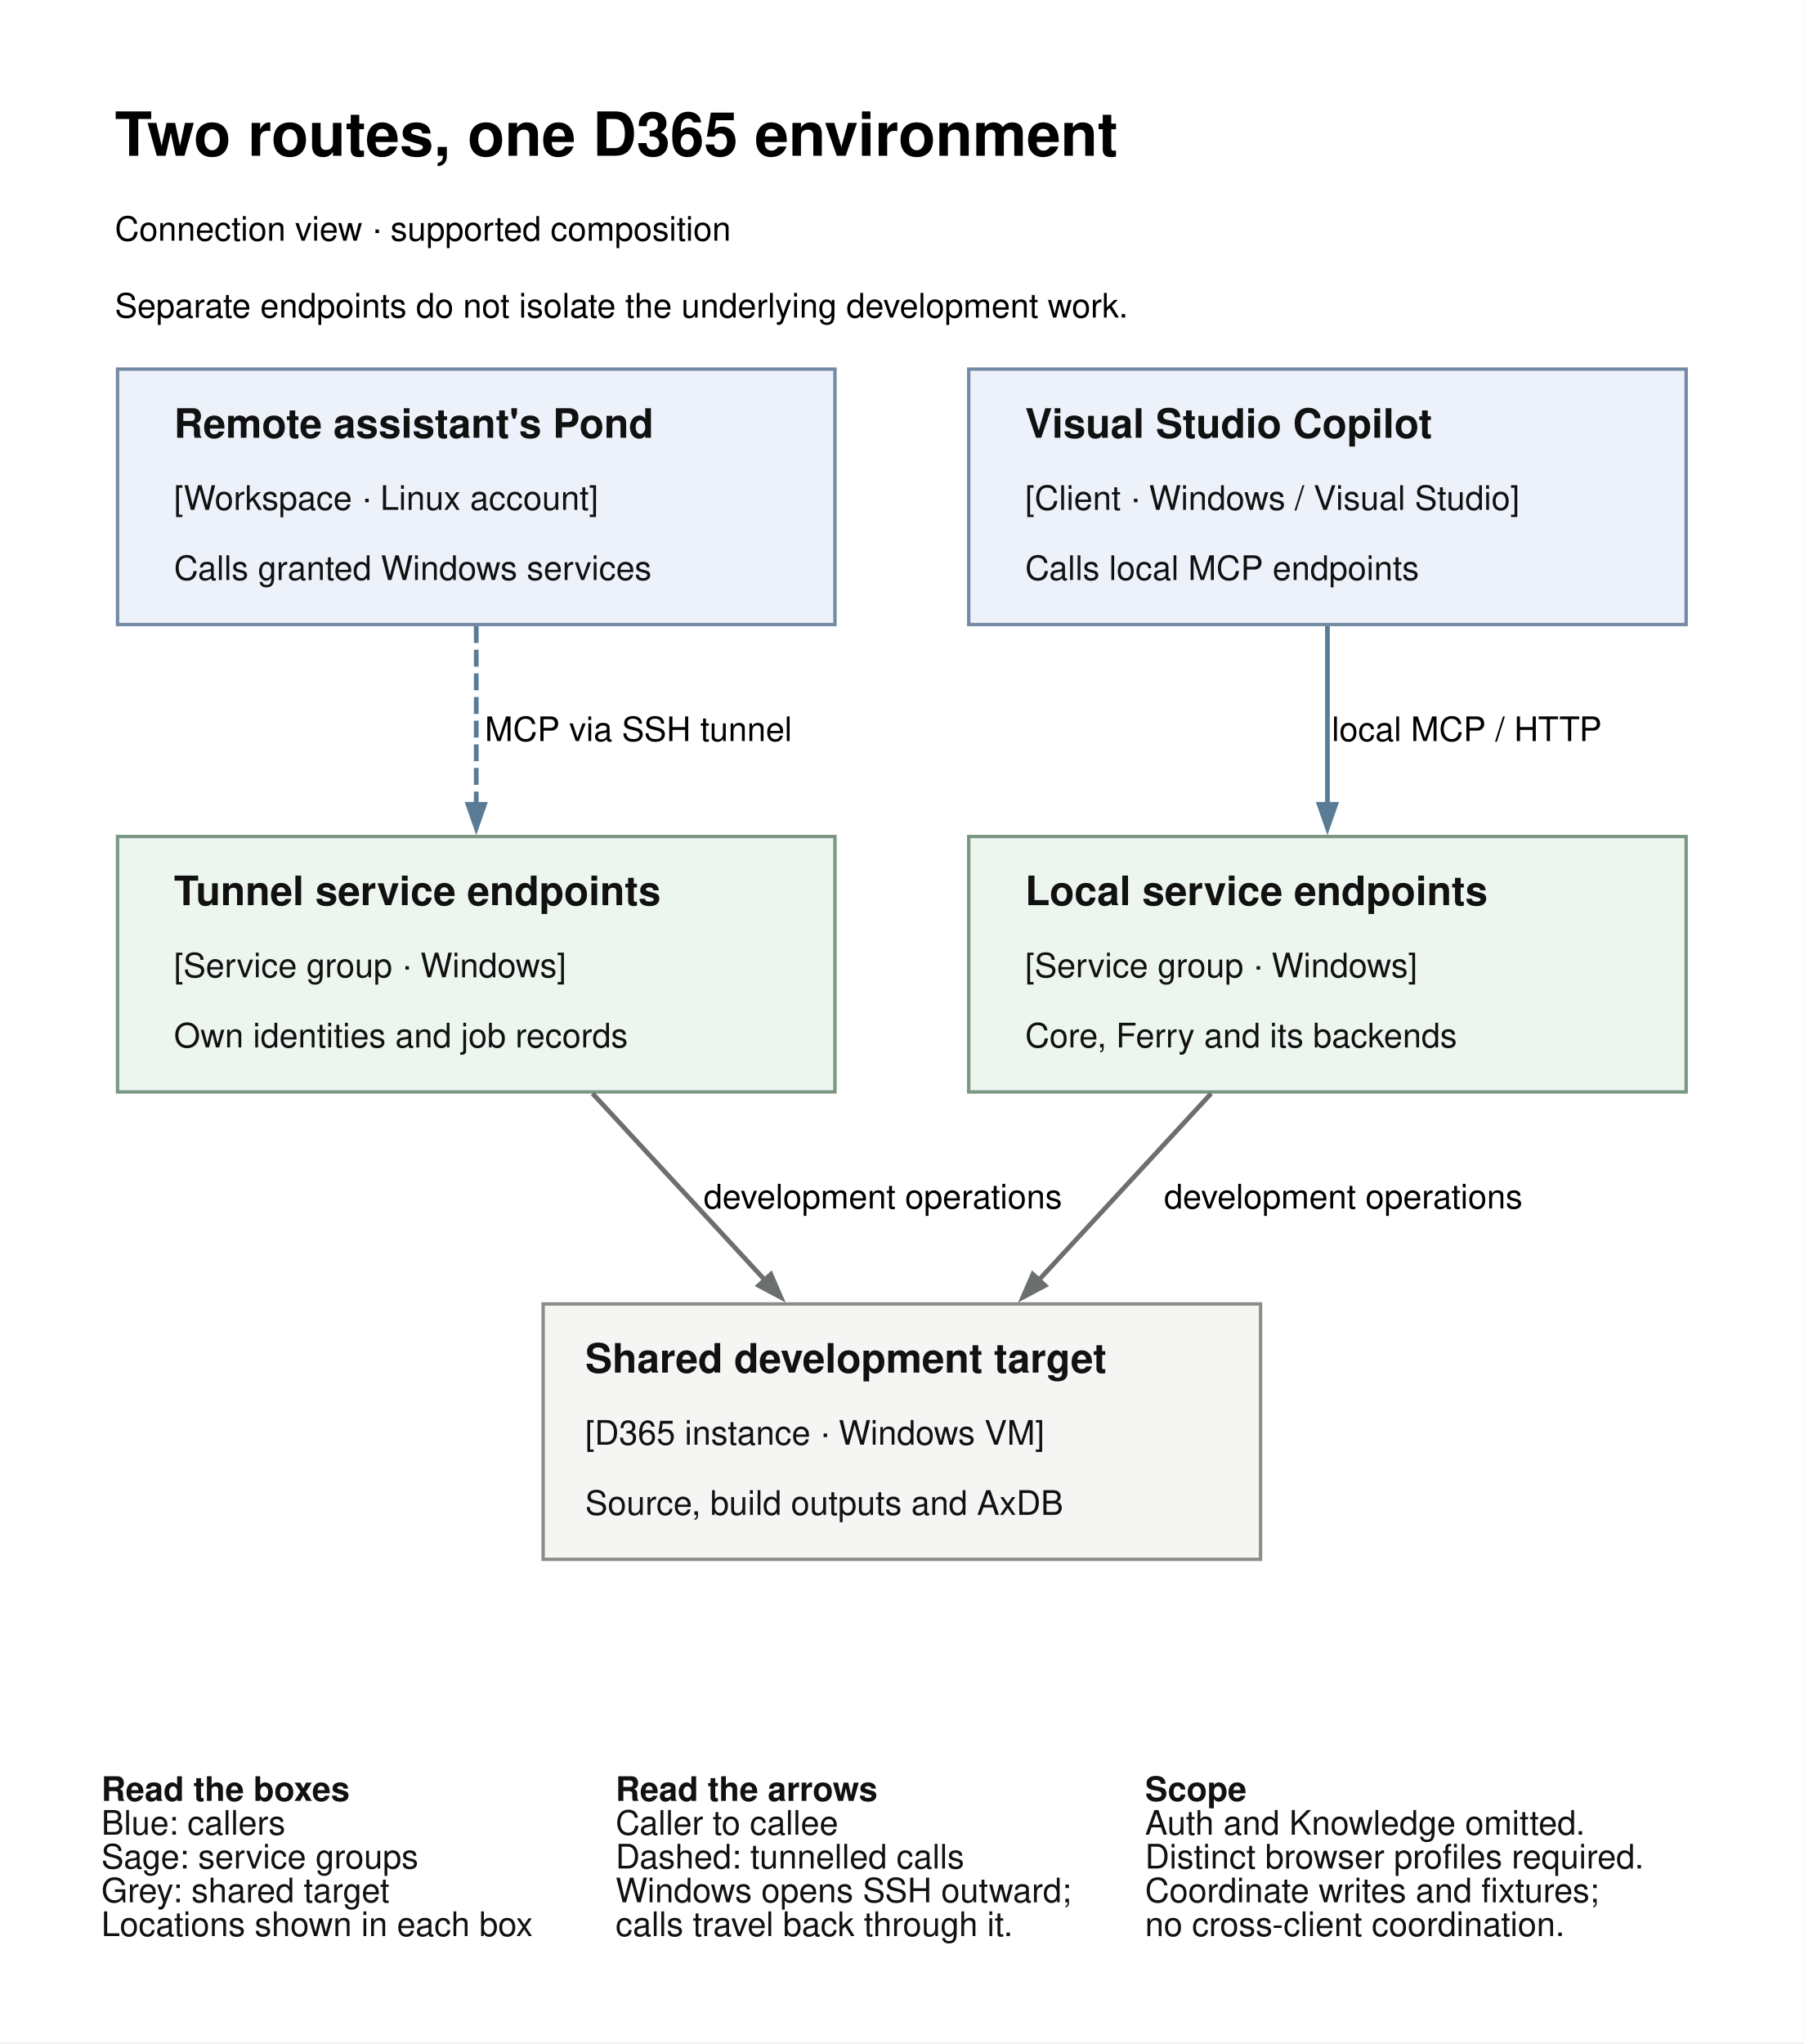
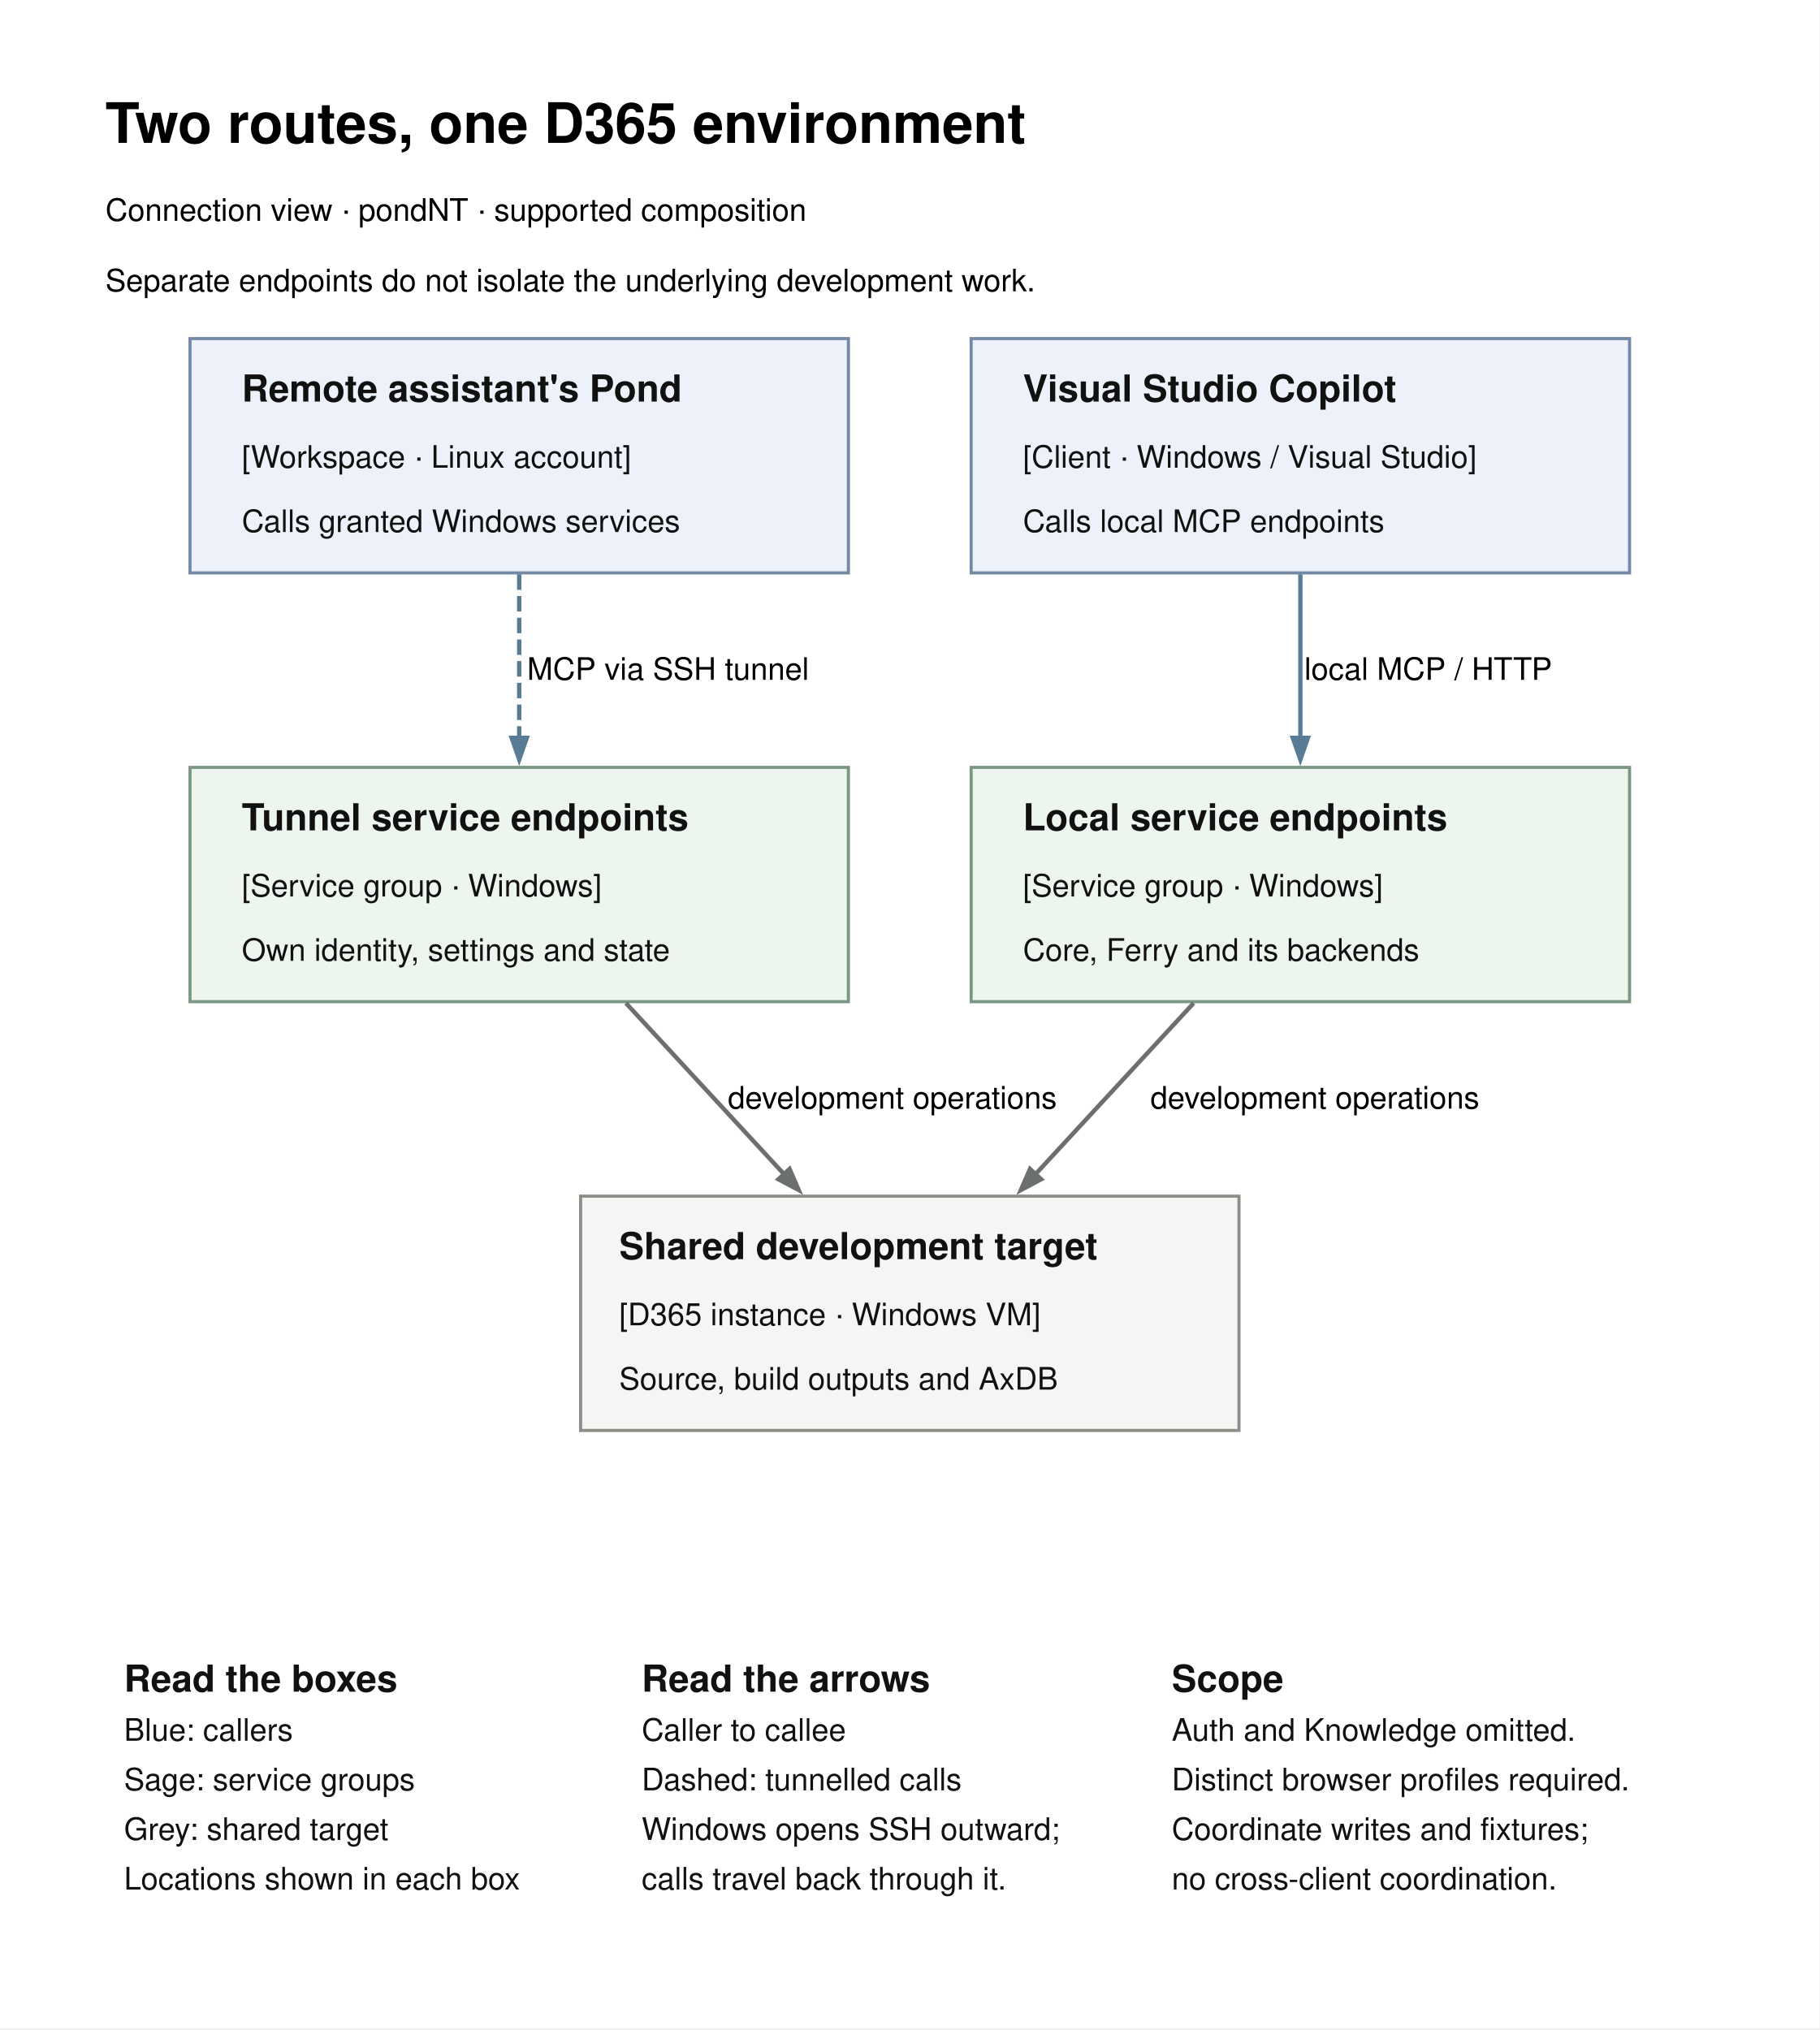
- <svg xmlns="http://www.w3.org/2000/svg" width="534pt" height="605pt" viewBox="0.00 0.00 534.00 605.00">
-   <g id="graph0" class="graph" transform="scale(1 1) rotate(0) translate(18 586.55)">
-     <polygon fill="#ffffff" stroke="none" points="-18,18 -18,-586.55 516,-586.55 516,18 -18,18" />
-     <text xml:space="preserve" text-anchor="start" x="16" y="-540.45" font-family="Helvetica,sans-Serif" font-weight="bold" font-size="18.00">Two routes, one D365 environment</text>
-     <text xml:space="preserve" text-anchor="start" x="16" y="-515.3" font-family="Helvetica,sans-Serif" font-size="10.00">Connection view · supported composition</text>
-     <text xml:space="preserve" text-anchor="start" x="16" y="-492.55" font-family="Helvetica,sans-Serif" font-size="10.00">Separate endpoints do not isolate the underlying development work.</text>
+ <svg xmlns="http://www.w3.org/2000/svg" width="587pt" height="655pt" viewBox="0.00 0.00 587.00 655.00">
+   <g id="graph0" class="graph" transform="scale(1 1) rotate(0) translate(18 636.55)">
+     <polygon fill="#ffffff" stroke="none" points="-18,18 -18,-636.55 569,-636.55 569,18 -18,18" />
+     <text xml:space="preserve" text-anchor="start" x="16" y="-590.45" font-family="Helvetica,sans-Serif" font-weight="bold" font-size="18.00">Two routes, one D365 environment</text>
+     <text xml:space="preserve" text-anchor="start" x="16" y="-565.3" font-family="Helvetica,sans-Serif" font-size="10.00">Connection view · pondNT · supported composition</text>
+     <text xml:space="preserve" text-anchor="start" x="16" y="-542.55" font-family="Helvetica,sans-Serif" font-size="10.00">Separate endpoints do not isolate the underlying development work.</text>
    <g id="node1" class="node">
-       <polygon fill="#edf2fa" stroke="#7489a5" points="229.2,-477.3 16.8,-477.3 16.8,-401.7 229.2,-401.7 229.2,-477.3" />
-       <text xml:space="preserve" text-anchor="start" x="33.5" y="-456.98" font-family="Helvetica,sans-Serif" font-weight="bold" font-size="12.00" fill="#111111">Remote assistant's Pond</text>
-       <text xml:space="preserve" text-anchor="start" x="33.5" y="-435.63" font-family="Helvetica,sans-Serif" font-size="10.00" fill="#111111">[Workspace · Linux account]</text>
-       <text xml:space="preserve" text-anchor="start" x="33.5" y="-414.88" font-family="Helvetica,sans-Serif" font-size="10.00" fill="#111111">Calls granted Windows services</text>
+       <polygon fill="#edf2fa" stroke="#7489a5" points="255.7,-527.3 43.3,-527.3 43.3,-451.7 255.7,-451.7 255.7,-527.3" />
+       <text xml:space="preserve" text-anchor="start" x="60" y="-506.98" font-family="Helvetica,sans-Serif" font-weight="bold" font-size="12.00" fill="#111111">Remote assistant's Pond</text>
+       <text xml:space="preserve" text-anchor="start" x="60" y="-485.63" font-family="Helvetica,sans-Serif" font-size="10.00" fill="#111111">[Workspace · Linux account]</text>
+       <text xml:space="preserve" text-anchor="start" x="60" y="-464.88" font-family="Helvetica,sans-Serif" font-size="10.00" fill="#111111">Calls granted Windows services</text>
    </g>
    <g id="node3" class="node">
-       <polygon fill="#edf5ef" stroke="#7a9783" points="229.2,-338.95 16.8,-338.95 16.8,-263.35 229.2,-263.35 229.2,-338.95" />
-       <text xml:space="preserve" text-anchor="start" x="33.5" y="-318.63" font-family="Helvetica,sans-Serif" font-weight="bold" font-size="12.00" fill="#111111">Tunnel service endpoints</text>
-       <text xml:space="preserve" text-anchor="start" x="33.5" y="-297.28" font-family="Helvetica,sans-Serif" font-size="10.00" fill="#111111">[Service group · Windows]</text>
-       <text xml:space="preserve" text-anchor="start" x="33.5" y="-276.53" font-family="Helvetica,sans-Serif" font-size="10.00" fill="#111111">Own identities and job records</text>
+       <polygon fill="#edf5ef" stroke="#7a9783" points="255.7,-388.95 43.3,-388.95 43.3,-313.35 255.7,-313.35 255.7,-388.95" />
+       <text xml:space="preserve" text-anchor="start" x="60" y="-368.63" font-family="Helvetica,sans-Serif" font-weight="bold" font-size="12.00" fill="#111111">Tunnel service endpoints</text>
+       <text xml:space="preserve" text-anchor="start" x="60" y="-347.28" font-family="Helvetica,sans-Serif" font-size="10.00" fill="#111111">[Service group · Windows]</text>
+       <text xml:space="preserve" text-anchor="start" x="60" y="-326.53" font-family="Helvetica,sans-Serif" font-size="10.00" fill="#111111">Own identity, settings and state</text>
    </g>
    <g id="edge1" class="edge">
-       <path fill="none" stroke="#587b96" stroke-width="1.4" stroke-dasharray="5,2" d="M123,-401.24C123,-384.86 123,-365.45 123,-348.18" />
-       <polygon fill="#587b96" stroke="#587b96" stroke-width="1.4" points="125.45,-348.48 123,-341.48 120.55,-348.48 125.45,-348.48" />
-       <text xml:space="preserve" text-anchor="middle" x="171" y="-367.2" font-family="Helvetica,sans-Serif" font-size="10.00">MCP via SSH tunnel</text>
+       <path fill="none" stroke="#587b96" stroke-width="1.4" stroke-dasharray="5,2" d="M149.5,-451.24C149.5,-434.86 149.5,-415.45 149.5,-398.18" />
+       <polygon fill="#587b96" stroke="#587b96" stroke-width="1.4" points="151.95,-398.48 149.5,-391.48 147.05,-398.48 151.95,-398.48" />
+       <text xml:space="preserve" text-anchor="middle" x="197.5" y="-417.2" font-family="Helvetica,sans-Serif" font-size="10.00">MCP via SSH tunnel</text>
    </g>
    <g id="node2" class="node">
-       <polygon fill="#edf2fa" stroke="#7489a5" points="481.2,-477.3 268.8,-477.3 268.8,-401.7 481.2,-401.7 481.2,-477.3" />
-       <text xml:space="preserve" text-anchor="start" x="285.5" y="-456.98" font-family="Helvetica,sans-Serif" font-weight="bold" font-size="12.00" fill="#111111">Visual Studio Copilot</text>
-       <text xml:space="preserve" text-anchor="start" x="285.5" y="-435.63" font-family="Helvetica,sans-Serif" font-size="10.00" fill="#111111">[Client · Windows / Visual Studio]</text>
-       <text xml:space="preserve" text-anchor="start" x="285.5" y="-414.88" font-family="Helvetica,sans-Serif" font-size="10.00" fill="#111111">Calls local MCP endpoints</text>
+       <polygon fill="#edf2fa" stroke="#7489a5" points="507.7,-527.3 295.3,-527.3 295.3,-451.7 507.7,-451.7 507.7,-527.3" />
+       <text xml:space="preserve" text-anchor="start" x="312" y="-506.98" font-family="Helvetica,sans-Serif" font-weight="bold" font-size="12.00" fill="#111111">Visual Studio Copilot</text>
+       <text xml:space="preserve" text-anchor="start" x="312" y="-485.63" font-family="Helvetica,sans-Serif" font-size="10.00" fill="#111111">[Client · Windows / Visual Studio]</text>
+       <text xml:space="preserve" text-anchor="start" x="312" y="-464.88" font-family="Helvetica,sans-Serif" font-size="10.00" fill="#111111">Calls local MCP endpoints</text>
    </g>
    <g id="node4" class="node">
-       <polygon fill="#edf5ef" stroke="#7a9783" points="481.2,-338.95 268.8,-338.95 268.8,-263.35 481.2,-263.35 481.2,-338.95" />
-       <text xml:space="preserve" text-anchor="start" x="285.5" y="-318.63" font-family="Helvetica,sans-Serif" font-weight="bold" font-size="12.00" fill="#111111">Local service endpoints</text>
-       <text xml:space="preserve" text-anchor="start" x="285.5" y="-297.28" font-family="Helvetica,sans-Serif" font-size="10.00" fill="#111111">[Service group · Windows]</text>
-       <text xml:space="preserve" text-anchor="start" x="285.5" y="-276.53" font-family="Helvetica,sans-Serif" font-size="10.00" fill="#111111">Core, Ferry and its backends</text>
+       <polygon fill="#edf5ef" stroke="#7a9783" points="507.7,-388.95 295.3,-388.95 295.3,-313.35 507.7,-313.35 507.7,-388.95" />
+       <text xml:space="preserve" text-anchor="start" x="312" y="-368.63" font-family="Helvetica,sans-Serif" font-weight="bold" font-size="12.00" fill="#111111">Local service endpoints</text>
+       <text xml:space="preserve" text-anchor="start" x="312" y="-347.28" font-family="Helvetica,sans-Serif" font-size="10.00" fill="#111111">[Service group · Windows]</text>
+       <text xml:space="preserve" text-anchor="start" x="312" y="-326.53" font-family="Helvetica,sans-Serif" font-size="10.00" fill="#111111">Core, Ferry and its backends</text>
    </g>
    <g id="edge2" class="edge">
-       <path fill="none" stroke="#587b96" stroke-width="1.4" d="M375,-401.24C375,-384.86 375,-365.45 375,-348.18" />
-       <polygon fill="#587b96" stroke="#587b96" stroke-width="1.4" points="377.45,-348.48 375,-341.48 372.55,-348.48 377.45,-348.48" />
-       <text xml:space="preserve" text-anchor="middle" x="416.25" y="-367.2" font-family="Helvetica,sans-Serif" font-size="10.00">local MCP / HTTP</text>
+       <path fill="none" stroke="#587b96" stroke-width="1.4" d="M401.5,-451.24C401.5,-434.86 401.5,-415.45 401.5,-398.18" />
+       <polygon fill="#587b96" stroke="#587b96" stroke-width="1.4" points="403.95,-398.48 401.5,-391.48 399.05,-398.48 403.95,-398.48" />
+       <text xml:space="preserve" text-anchor="middle" x="442.75" y="-417.2" font-family="Helvetica,sans-Serif" font-size="10.00">local MCP / HTTP</text>
    </g>
    <g id="node5" class="node">
-       <polygon fill="#f5f5f3" stroke="#8c8d87" points="355.2,-200.6 142.8,-200.6 142.8,-125 355.2,-125 355.2,-200.6" />
-       <text xml:space="preserve" text-anchor="start" x="155.25" y="-180.28" font-family="Helvetica,sans-Serif" font-weight="bold" font-size="12.00" fill="#111111">Shared development target</text>
-       <text xml:space="preserve" text-anchor="start" x="155.25" y="-158.93" font-family="Helvetica,sans-Serif" font-size="10.00" fill="#111111">[D365 instance · Windows VM]</text>
-       <text xml:space="preserve" text-anchor="start" x="155.25" y="-138.18" font-family="Helvetica,sans-Serif" font-size="10.00" fill="#111111">Source, build outputs and AxDB</text>
+       <polygon fill="#f5f5f3" stroke="#8c8d87" points="381.7,-250.6 169.3,-250.6 169.3,-175 381.7,-175 381.7,-250.6" />
+       <text xml:space="preserve" text-anchor="start" x="181.75" y="-230.28" font-family="Helvetica,sans-Serif" font-weight="bold" font-size="12.00" fill="#111111">Shared development target</text>
+       <text xml:space="preserve" text-anchor="start" x="181.75" y="-208.93" font-family="Helvetica,sans-Serif" font-size="10.00" fill="#111111">[D365 instance · Windows VM]</text>
+       <text xml:space="preserve" text-anchor="start" x="181.75" y="-188.18" font-family="Helvetica,sans-Serif" font-size="10.00" fill="#111111">Source, build outputs and AxDB</text>
    </g>
    <g id="edge3" class="edge">
-       <path fill="none" stroke="#6b706d" stroke-width="1.4" d="M157.43,-262.89C173.26,-245.76 192.15,-225.32 208.65,-207.46" />
-       <polygon fill="#6b706d" stroke="#6b706d" stroke-width="1.4" points="210.22,-209.37 213.17,-202.57 206.62,-206.05 210.22,-209.37" />
-       <text xml:space="preserve" text-anchor="middle" x="243.38" y="-228.85" font-family="Helvetica,sans-Serif" font-size="10.00">development operations</text>
+       <path fill="none" stroke="#6b706d" stroke-width="1.4" d="M183.93,-312.89C199.76,-295.76 218.65,-275.32 235.15,-257.46" />
+       <polygon fill="#6b706d" stroke="#6b706d" stroke-width="1.4" points="236.72,-259.37 239.67,-252.57 233.12,-256.05 236.72,-259.37" />
+       <text xml:space="preserve" text-anchor="middle" x="269.88" y="-278.85" font-family="Helvetica,sans-Serif" font-size="10.00">development operations</text>
    </g>
    <g id="edge4" class="edge">
-       <path fill="none" stroke="#6b706d" stroke-width="1.4" d="M340.57,-262.89C324.74,-245.76 305.85,-225.32 289.35,-207.46" />
-       <polygon fill="#6b706d" stroke="#6b706d" stroke-width="1.4" points="291.38,-206.05 284.83,-202.57 287.78,-209.37 291.38,-206.05" />
-       <text xml:space="preserve" text-anchor="middle" x="379.69" y="-228.85" font-family="Helvetica,sans-Serif" font-size="10.00">development operations</text>
+       <path fill="none" stroke="#6b706d" stroke-width="1.4" d="M367.07,-312.89C351.24,-295.76 332.35,-275.32 315.85,-257.46" />
+       <polygon fill="#6b706d" stroke="#6b706d" stroke-width="1.4" points="317.88,-256.05 311.33,-252.57 314.28,-259.37 317.88,-256.05" />
+       <text xml:space="preserve" text-anchor="middle" x="406.19" y="-278.85" font-family="Helvetica,sans-Serif" font-size="10.00">development operations</text>
    </g>
    <g id="node6" class="node">
-       <text xml:space="preserve" text-anchor="start" x="12" y="-53.5" font-family="Helvetica,sans-Serif" font-weight="bold" font-size="10.00" fill="#111111">Read the boxes</text>
-       <text xml:space="preserve" text-anchor="start" x="12" y="-43.5" font-family="Helvetica,sans-Serif" font-size="10.00" fill="#111111">Blue: callers</text>
-       <text xml:space="preserve" text-anchor="start" x="12" y="-33.5" font-family="Helvetica,sans-Serif" font-size="10.00" fill="#111111">Sage: service groups</text>
-       <text xml:space="preserve" text-anchor="start" x="12" y="-23.5" font-family="Helvetica,sans-Serif" font-size="10.00" fill="#111111">Grey: shared target</text>
-       <text xml:space="preserve" text-anchor="start" x="12" y="-13.5" font-family="Helvetica,sans-Serif" font-size="10.00" fill="#111111">Locations shown in each box</text>
-       <text xml:space="preserve" text-anchor="start" x="164.25" y="-53.5" font-family="Helvetica,sans-Serif" font-weight="bold" font-size="10.00" fill="#111111">Read the arrows</text>
-       <text xml:space="preserve" text-anchor="start" x="164.25" y="-43.5" font-family="Helvetica,sans-Serif" font-size="10.00" fill="#111111">Caller to callee</text>
-       <text xml:space="preserve" text-anchor="start" x="164.25" y="-33.5" font-family="Helvetica,sans-Serif" font-size="10.00" fill="#111111">Dashed: tunnelled calls</text>
-       <text xml:space="preserve" text-anchor="start" x="164.25" y="-23.5" font-family="Helvetica,sans-Serif" font-size="10.00" fill="#111111">Windows opens SSH outward;</text>
-       <text xml:space="preserve" text-anchor="start" x="164.25" y="-13.5" font-family="Helvetica,sans-Serif" font-size="10.00" fill="#111111">calls travel back through it.</text>
-       <text xml:space="preserve" text-anchor="start" x="321" y="-53.5" font-family="Helvetica,sans-Serif" font-weight="bold" font-size="10.00" fill="#111111">Scope</text>
-       <text xml:space="preserve" text-anchor="start" x="321" y="-43.5" font-family="Helvetica,sans-Serif" font-size="10.00" fill="#111111">Auth and Knowledge omitted.</text>
-       <text xml:space="preserve" text-anchor="start" x="321" y="-33.5" font-family="Helvetica,sans-Serif" font-size="10.00" fill="#111111">Distinct browser profiles required.</text>
-       <text xml:space="preserve" text-anchor="start" x="321" y="-23.5" font-family="Helvetica,sans-Serif" font-size="10.00" fill="#111111">Coordinate writes and fixtures;</text>
-       <text xml:space="preserve" text-anchor="start" x="321" y="-13.5" font-family="Helvetica,sans-Serif" font-size="10.00" fill="#111111">no cross-client coordination.</text>
+       <text xml:space="preserve" text-anchor="start" x="22" y="-90.72" font-family="Helvetica,sans-Serif" font-weight="bold" font-size="12.00" fill="#111111">Read the boxes</text>
+       <text xml:space="preserve" text-anchor="start" x="22" y="-74.88" font-family="Helvetica,sans-Serif" font-size="10.00" fill="#111111">Blue: callers</text>
+       <text xml:space="preserve" text-anchor="start" x="22" y="-58.88" font-family="Helvetica,sans-Serif" font-size="10.00" fill="#111111">Sage: service groups</text>
+       <text xml:space="preserve" text-anchor="start" x="22" y="-42.88" font-family="Helvetica,sans-Serif" font-size="10.00" fill="#111111">Grey: shared target</text>
+       <text xml:space="preserve" text-anchor="start" x="22" y="-26.88" font-family="Helvetica,sans-Serif" font-size="10.00" fill="#111111">Locations shown in each box</text>
+       <text xml:space="preserve" text-anchor="start" x="189" y="-90.72" font-family="Helvetica,sans-Serif" font-weight="bold" font-size="12.00" fill="#111111">Read the arrows</text>
+       <text xml:space="preserve" text-anchor="start" x="189" y="-74.88" font-family="Helvetica,sans-Serif" font-size="10.00" fill="#111111">Caller to callee</text>
+       <text xml:space="preserve" text-anchor="start" x="189" y="-58.88" font-family="Helvetica,sans-Serif" font-size="10.00" fill="#111111">Dashed: tunnelled calls</text>
+       <text xml:space="preserve" text-anchor="start" x="189" y="-42.88" font-family="Helvetica,sans-Serif" font-size="10.00" fill="#111111">Windows opens SSH outward;</text>
+       <text xml:space="preserve" text-anchor="start" x="189" y="-26.88" font-family="Helvetica,sans-Serif" font-size="10.00" fill="#111111">calls travel back through it.</text>
+       <text xml:space="preserve" text-anchor="start" x="360" y="-90.72" font-family="Helvetica,sans-Serif" font-weight="bold" font-size="12.00" fill="#111111">Scope</text>
+       <text xml:space="preserve" text-anchor="start" x="360" y="-74.88" font-family="Helvetica,sans-Serif" font-size="10.00" fill="#111111">Auth and Knowledge omitted.</text>
+       <text xml:space="preserve" text-anchor="start" x="360" y="-58.88" font-family="Helvetica,sans-Serif" font-size="10.00" fill="#111111">Distinct browser profiles required.</text>
+       <text xml:space="preserve" text-anchor="start" x="360" y="-42.88" font-family="Helvetica,sans-Serif" font-size="10.00" fill="#111111">Coordinate writes and fixtures;</text>
+       <text xml:space="preserve" text-anchor="start" x="360" y="-26.88" font-family="Helvetica,sans-Serif" font-size="10.00" fill="#111111">no cross-client coordination.</text>
    </g>
  </g>
</svg>
